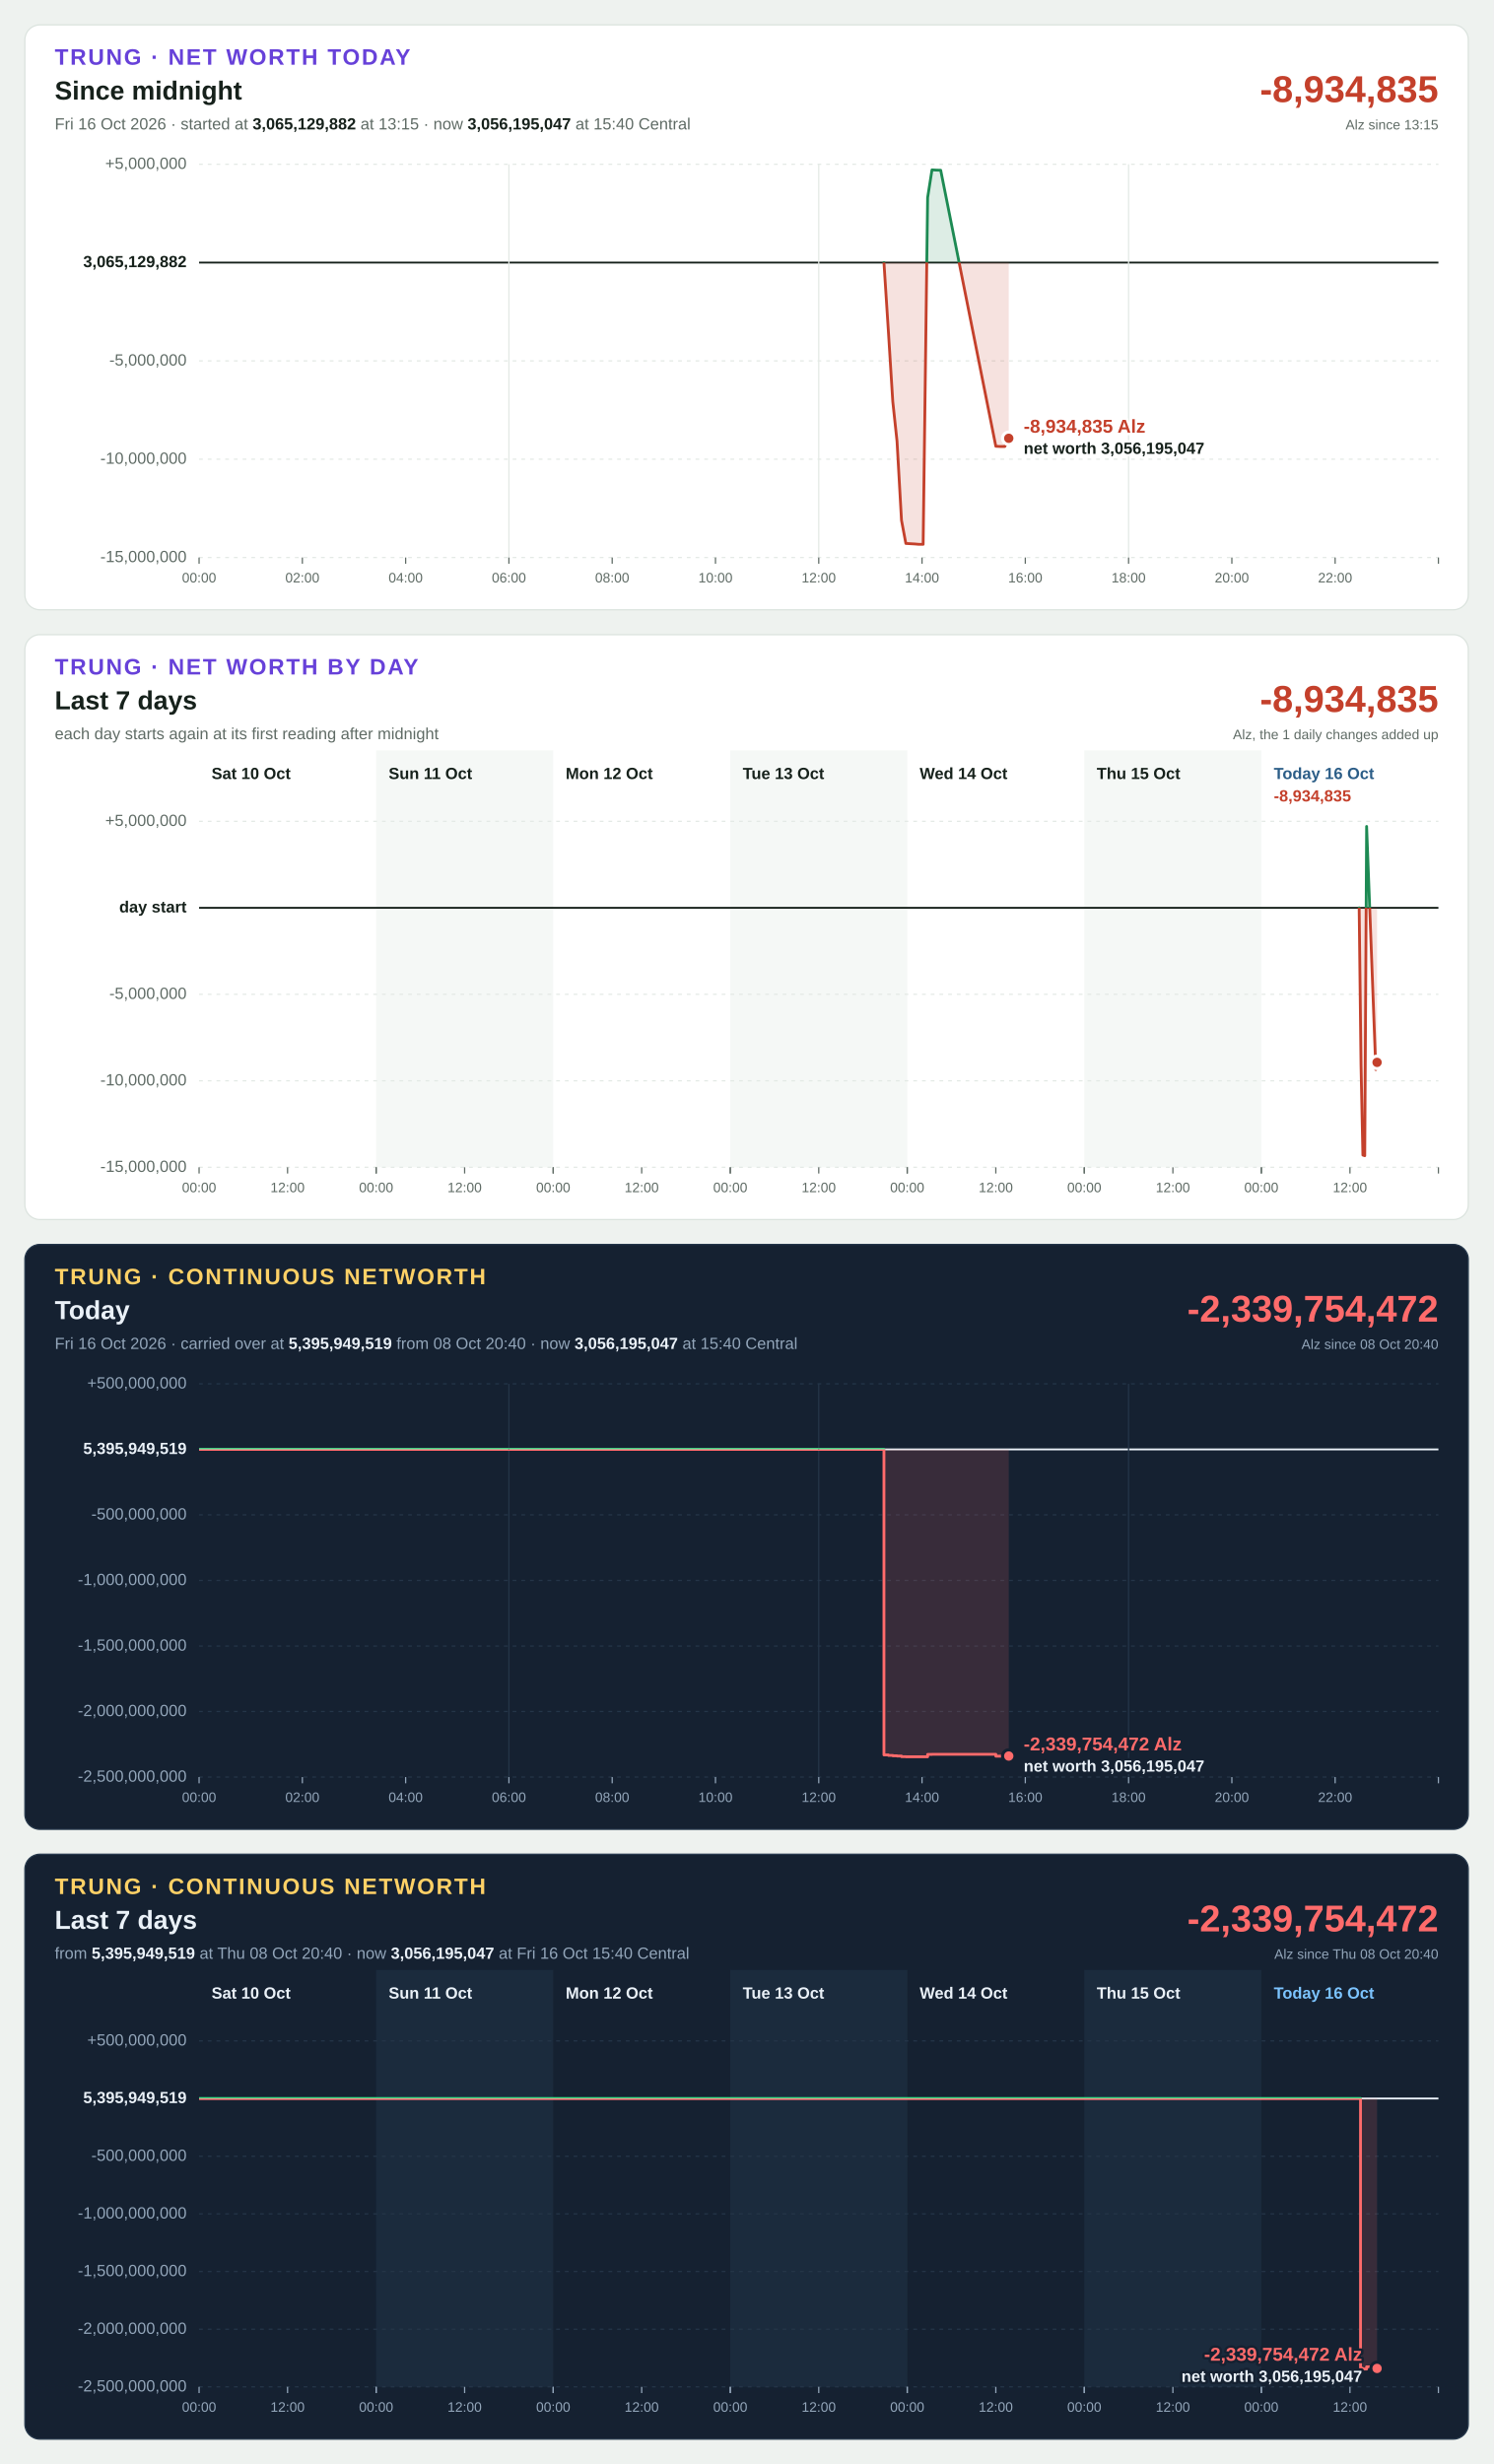
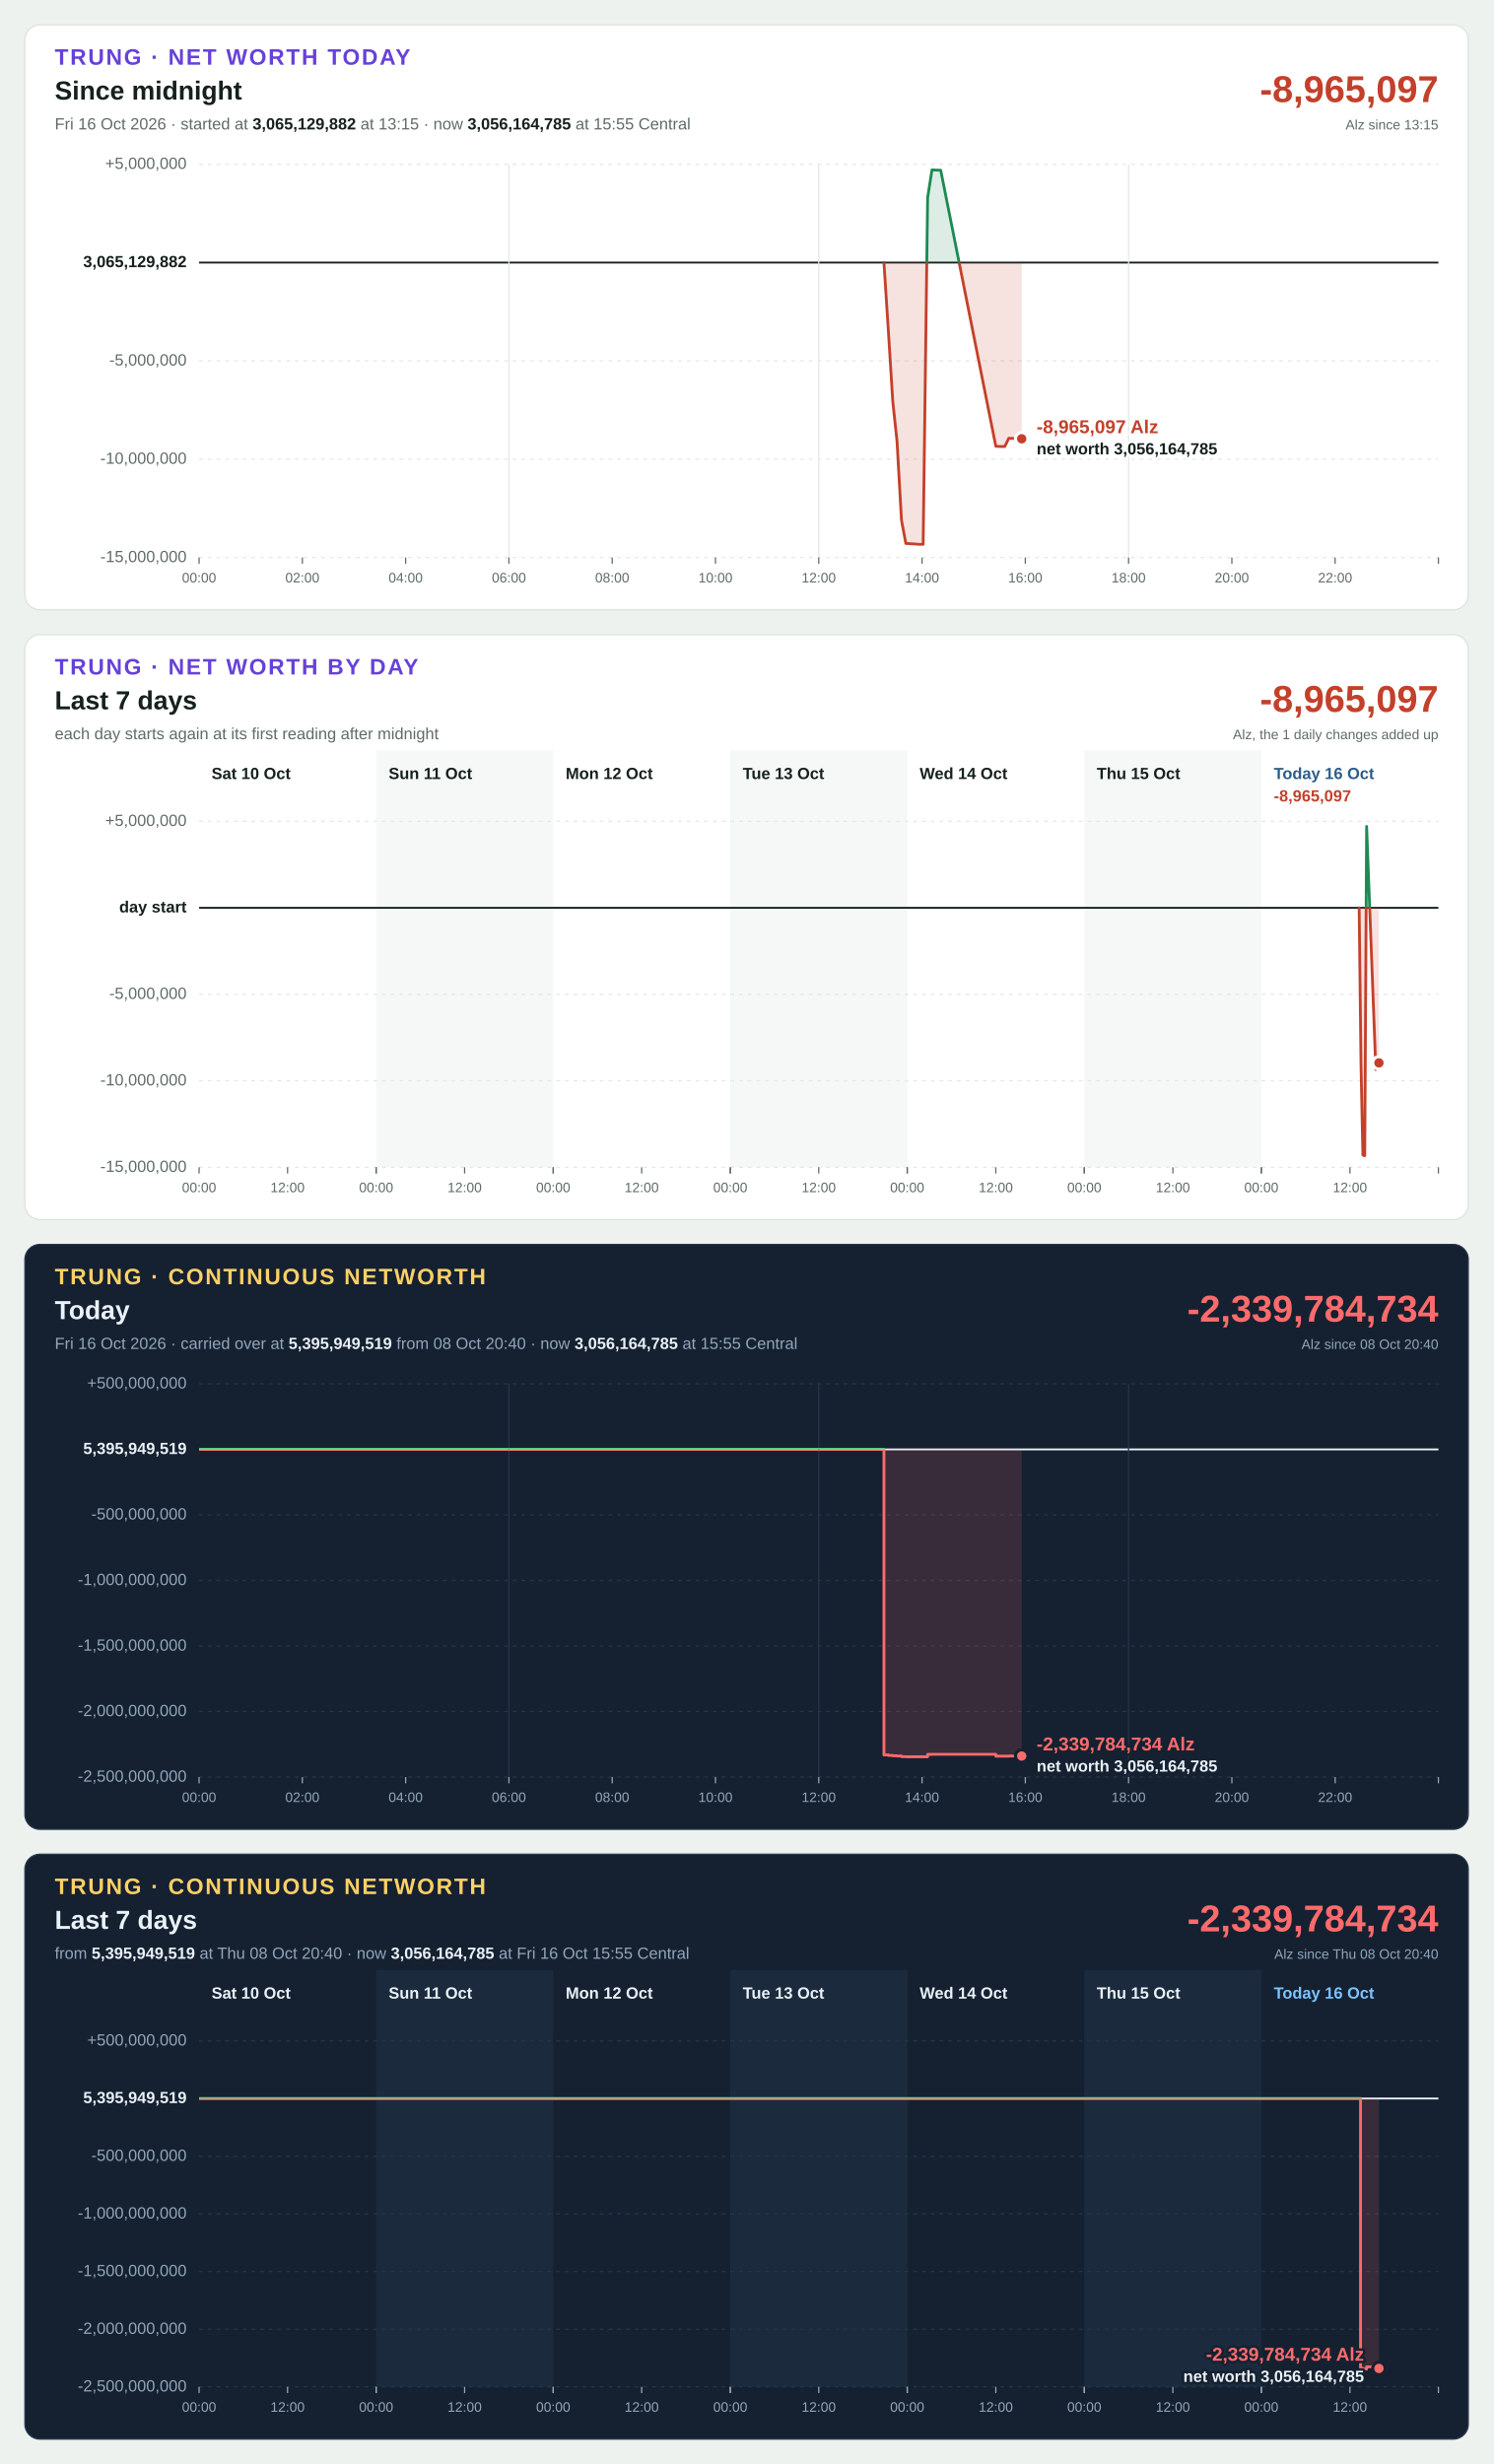
<svg xmlns="http://www.w3.org/2000/svg" width="1200" height="1980" viewBox="0 0 1200 1980" font-family="Segoe UI, Helvetica Neue, Arial, sans-serif" font-size="13" style="font-variant-numeric: tabular-nums">
  <rect width="1200" height="1980" fill="#eef2ef" />
  <g transform="translate(20,20)">
    <rect width="1160" height="470" rx="12" fill="#ffffff" stroke="#dbe3de" />
    <text x="24" y="32" font-size="18" font-weight="700" letter-spacing="1.4" fill="#6741d9">TRUNG · NET WORTH TODAY</text>
    <text x="24" y="60" font-size="21" font-weight="700" fill="#16211b">Since midnight</text>
-     <text x="24" y="84" fill="#5f6b65">Fri 16 Oct 2026 · started at <tspan font-weight="700" fill="#16211b">3,065,129,882</tspan> at 13:15 · now <tspan font-weight="700" fill="#16211b">3,056,195,047</tspan> at 15:40 Central</text>
-     <text x="1136" y="62" font-size="30" font-weight="700" text-anchor="end" fill="#c4402b">-8,934,835</text>
+     <text x="24" y="84" fill="#5f6b65">Fri 16 Oct 2026 · started at <tspan font-weight="700" fill="#16211b">3,065,129,882</tspan> at 13:15 · now <tspan font-weight="700" fill="#16211b">3,056,164,785</tspan> at 15:55 Central</text>
+     <text x="1136" y="62" font-size="30" font-weight="700" text-anchor="end" fill="#c4402b">-8,965,097</text>
    <text x="1136" y="84" font-size="11" text-anchor="end" fill="#5f6b65">Alz since 13:15</text>
    <line x1="140" x2="1136" y1="428.0" y2="428.0" stroke="#e3e9e5" stroke-width="1" stroke-dasharray="3 4" />
    <text x="130" y="428.0" text-anchor="end" dominant-baseline="middle" font-weight="400" fill="#5f6b65">-15,000,000</text>
    <line x1="140" x2="1136" y1="349.0" y2="349.0" stroke="#e3e9e5" stroke-width="1" stroke-dasharray="3 4" />
    <text x="130" y="349.0" text-anchor="end" dominant-baseline="middle" font-weight="400" fill="#5f6b65">-10,000,000</text>
    <line x1="140" x2="1136" y1="270.0" y2="270.0" stroke="#e3e9e5" stroke-width="1" stroke-dasharray="3 4" />
    <text x="130" y="270.0" text-anchor="end" dominant-baseline="middle" font-weight="400" fill="#5f6b65">-5,000,000</text>
    <line x1="140" x2="1136" y1="191.0" y2="191.0" stroke="#16211b" stroke-width="1.5" />
    <text x="130" y="191.0" text-anchor="end" dominant-baseline="middle" font-weight="700" fill="#16211b">3,065,129,882</text>
    <line x1="140" x2="1136" y1="112.0" y2="112.0" stroke="#e3e9e5" stroke-width="1" stroke-dasharray="3 4" />
    <text x="130" y="112.0" text-anchor="end" dominant-baseline="middle" font-weight="400" fill="#5f6b65">+5,000,000</text>
    <line x1="140.0" x2="140.0" y1="428" y2="433" stroke="#5f6b65" stroke-width="1" />
    <text x="140.0" y="448" font-size="11" text-anchor="middle" fill="#5f6b65">00:00</text>
    <line x1="223.0" x2="223.0" y1="428" y2="433" stroke="#5f6b65" stroke-width="1" />
    <text x="223.0" y="448" font-size="11" text-anchor="middle" fill="#5f6b65">02:00</text>
    <line x1="306.0" x2="306.0" y1="428" y2="433" stroke="#5f6b65" stroke-width="1" />
    <text x="306.0" y="448" font-size="11" text-anchor="middle" fill="#5f6b65">04:00</text>
    <line x1="389.0" x2="389.0" y1="112" y2="428" stroke="#e3e9e5" stroke-width="1" />
    <line x1="389.0" x2="389.0" y1="428" y2="433" stroke="#5f6b65" stroke-width="1" />
    <text x="389.0" y="448" font-size="11" text-anchor="middle" fill="#5f6b65">06:00</text>
    <line x1="472.0" x2="472.0" y1="428" y2="433" stroke="#5f6b65" stroke-width="1" />
    <text x="472.0" y="448" font-size="11" text-anchor="middle" fill="#5f6b65">08:00</text>
    <line x1="555.0" x2="555.0" y1="428" y2="433" stroke="#5f6b65" stroke-width="1" />
    <text x="555.0" y="448" font-size="11" text-anchor="middle" fill="#5f6b65">10:00</text>
    <line x1="638.0" x2="638.0" y1="112" y2="428" stroke="#e3e9e5" stroke-width="1" />
    <line x1="638.0" x2="638.0" y1="428" y2="433" stroke="#5f6b65" stroke-width="1" />
    <text x="638.0" y="448" font-size="11" text-anchor="middle" fill="#5f6b65">12:00</text>
    <line x1="721.0" x2="721.0" y1="428" y2="433" stroke="#5f6b65" stroke-width="1" />
    <text x="721.0" y="448" font-size="11" text-anchor="middle" fill="#5f6b65">14:00</text>
    <line x1="804.0" x2="804.0" y1="428" y2="433" stroke="#5f6b65" stroke-width="1" />
    <text x="804.0" y="448" font-size="11" text-anchor="middle" fill="#5f6b65">16:00</text>
    <line x1="887.0" x2="887.0" y1="112" y2="428" stroke="#e3e9e5" stroke-width="1" />
    <line x1="887.0" x2="887.0" y1="428" y2="433" stroke="#5f6b65" stroke-width="1" />
    <text x="887.0" y="448" font-size="11" text-anchor="middle" fill="#5f6b65">18:00</text>
    <line x1="970.0" x2="970.0" y1="428" y2="433" stroke="#5f6b65" stroke-width="1" />
    <text x="970.0" y="448" font-size="11" text-anchor="middle" fill="#5f6b65">20:00</text>
    <line x1="1053.0" x2="1053.0" y1="428" y2="433" stroke="#5f6b65" stroke-width="1" />
    <text x="1053.0" y="448" font-size="11" text-anchor="middle" fill="#5f6b65">22:00</text>
    <line x1="1136.0" x2="1136.0" y1="428" y2="433" stroke="#5f6b65" stroke-width="1" />
    <defs>
-       <path id="shape-today" d="M690.4 191.0L690.4 191.0L694.0 246.8L697.5 302.7L700.9 334.5L704.5 398.1L708.0 416.7L711.4 416.9L715.0 417.1L718.5 417.4L721.9 417.4L725.5 138.8L729.0 116.5L732.4 116.7L736.0 116.8L780.3 338.6L783.9 338.8L787.5 338.8L790.7 332.2L790.7 191.0Z" />
-       <path id="line-today" d="M690.4 191.0L694.0 246.8L697.5 302.7L700.9 334.5L704.5 398.1L708.0 416.7L711.4 416.9L715.0 417.1L718.5 417.4L721.9 417.4L725.5 138.8L729.0 116.5L732.4 116.7L736.0 116.8L780.3 338.6L783.9 338.8L787.5 338.8L790.7 332.2" />
+       <path id="shape-today" d="M690.4 191.0L690.4 191.0L694.0 246.8L697.5 302.7L700.9 334.5L704.5 398.1L708.0 416.7L711.4 416.9L715.0 417.1L718.5 417.4L721.9 417.4L725.5 138.8L729.0 116.5L732.4 116.7L736.0 116.8L780.3 338.6L783.9 338.8L787.5 338.8L790.7 332.2L794.4 332.3L798.0 332.5L801.1 332.6L801.1 191.0Z" />
+       <path id="line-today" d="M690.4 191.0L694.0 246.8L697.5 302.7L700.9 334.5L704.5 398.1L708.0 416.7L711.4 416.9L715.0 417.1L718.5 417.4L721.9 417.4L725.5 138.8L729.0 116.5L732.4 116.7L736.0 116.8L780.3 338.6L783.9 338.8L787.5 338.8L790.7 332.2L794.4 332.3L798.0 332.5L801.1 332.6" />
      <clipPath id="up-today">
        <rect x="140" y="112" width="996" height="79.0" />
      </clipPath>
      <clipPath id="down-today">
        <rect x="140" y="191.0" width="996" height="237.0" />
      </clipPath>
    </defs>
    <use href="#shape-today" fill="#1d8a53" fill-opacity="0.15" clip-path="url(#up-today)" />
    <use href="#line-today" fill="none" stroke="#1d8a53" stroke-width="2.25" stroke-linejoin="round" stroke-linecap="round" clip-path="url(#up-today)" />
    <use href="#shape-today" fill="#c4402b" fill-opacity="0.15" clip-path="url(#down-today)" />
    <use href="#line-today" fill="none" stroke="#c4402b" stroke-width="2.25" stroke-linejoin="round" stroke-linecap="round" clip-path="url(#down-today)" />
-     <circle cx="790.7" cy="332.2" r="5" fill="#c4402b" stroke="#ffffff" stroke-width="2.5" />
-     <text x="802.7" y="327.7" text-anchor="start" font-size="15" font-weight="700" fill="#c4402b" stroke="#ffffff" stroke-width="4" stroke-linejoin="round" paint-order="stroke">-8,934,835 Alz</text>
-     <text x="802.7" y="344.7" text-anchor="start" font-size="13" font-weight="600" fill="#16211b" stroke="#ffffff" stroke-width="4" stroke-linejoin="round" paint-order="stroke">net worth 3,056,195,047</text>
+     <circle cx="801.1" cy="332.6" r="5" fill="#c4402b" stroke="#ffffff" stroke-width="2.5" />
+     <text x="813.1" y="328.1" text-anchor="start" font-size="15" font-weight="700" fill="#c4402b" stroke="#ffffff" stroke-width="4" stroke-linejoin="round" paint-order="stroke">-8,965,097 Alz</text>
+     <text x="813.1" y="345.1" text-anchor="start" font-size="13" font-weight="600" fill="#16211b" stroke="#ffffff" stroke-width="4" stroke-linejoin="round" paint-order="stroke">net worth 3,056,164,785</text>
  </g>
  <g transform="translate(20,510)">
    <rect width="1160" height="470" rx="12" fill="#ffffff" stroke="#dbe3de" />
    <text x="24" y="32" font-size="18" font-weight="700" letter-spacing="1.4" fill="#6741d9">TRUNG · NET WORTH BY DAY</text>
    <text x="24" y="60" font-size="21" font-weight="700" fill="#16211b">Last 7 days</text>
    <text x="24" y="84" fill="#5f6b65">each day starts again at its first reading after midnight</text>
-     <text x="1136" y="62" font-size="30" font-weight="700" text-anchor="end" fill="#c4402b">-8,934,835</text>
+     <text x="1136" y="62" font-size="30" font-weight="700" text-anchor="end" fill="#c4402b">-8,965,097</text>
    <text x="1136" y="84" font-size="11" text-anchor="end" fill="#5f6b65">Alz, the 1 daily changes added up</text>
    <rect x="282.3" y="93" width="142.3" height="335" fill="#f5f8f6" />
    <rect x="566.9" y="93" width="142.3" height="335" fill="#f5f8f6" />
    <rect x="851.4" y="93" width="142.3" height="335" fill="#f5f8f6" />
    <line x1="140" x2="1136" y1="428.0" y2="428.0" stroke="#e3e9e5" stroke-width="1" stroke-dasharray="3 4" />
    <text x="130" y="428.0" text-anchor="end" dominant-baseline="middle" font-weight="400" fill="#5f6b65">-15,000,000</text>
    <line x1="140" x2="1136" y1="358.5" y2="358.5" stroke="#e3e9e5" stroke-width="1" stroke-dasharray="3 4" />
    <text x="130" y="358.5" text-anchor="end" dominant-baseline="middle" font-weight="400" fill="#5f6b65">-10,000,000</text>
    <line x1="140" x2="1136" y1="289.0" y2="289.0" stroke="#e3e9e5" stroke-width="1" stroke-dasharray="3 4" />
    <text x="130" y="289.0" text-anchor="end" dominant-baseline="middle" font-weight="400" fill="#5f6b65">-5,000,000</text>
    <line x1="140" x2="1136" y1="219.5" y2="219.5" stroke="#16211b" stroke-width="1.5" />
    <text x="130" y="219.5" text-anchor="end" dominant-baseline="middle" font-weight="700" fill="#16211b">day start</text>
    <line x1="140" x2="1136" y1="150.0" y2="150.0" stroke="#e3e9e5" stroke-width="1" stroke-dasharray="3 4" />
    <text x="130" y="150.0" text-anchor="end" dominant-baseline="middle" font-weight="400" fill="#5f6b65">+5,000,000</text>
    <text x="150.0" y="116" font-weight="700" fill="#16211b">Sat 10 Oct</text>
    <line x1="140.0" x2="140.0" y1="428" y2="433" stroke="#5f6b65" stroke-width="1" />
    <text x="140.0" y="448" font-size="11" text-anchor="middle" fill="#5f6b65">00:00</text>
    <line x1="211.1" x2="211.1" y1="428" y2="433" stroke="#5f6b65" stroke-width="1" />
    <text x="211.1" y="448" font-size="11" text-anchor="middle" fill="#5f6b65">12:00</text>
    <line x1="282.3" x2="282.3" y1="428" y2="433" stroke="#5f6b65" stroke-width="1" />
    <text x="292.3" y="116" font-weight="700" fill="#16211b">Sun 11 Oct</text>
    <line x1="282.3" x2="282.3" y1="428" y2="433" stroke="#5f6b65" stroke-width="1" />
    <text x="282.3" y="448" font-size="11" text-anchor="middle" fill="#5f6b65">00:00</text>
    <line x1="353.4" x2="353.4" y1="428" y2="433" stroke="#5f6b65" stroke-width="1" />
    <text x="353.4" y="448" font-size="11" text-anchor="middle" fill="#5f6b65">12:00</text>
    <line x1="424.6" x2="424.6" y1="428" y2="433" stroke="#5f6b65" stroke-width="1" />
    <text x="434.6" y="116" font-weight="700" fill="#16211b">Mon 12 Oct</text>
    <line x1="424.6" x2="424.6" y1="428" y2="433" stroke="#5f6b65" stroke-width="1" />
    <text x="424.6" y="448" font-size="11" text-anchor="middle" fill="#5f6b65">00:00</text>
    <line x1="495.7" x2="495.7" y1="428" y2="433" stroke="#5f6b65" stroke-width="1" />
    <text x="495.7" y="448" font-size="11" text-anchor="middle" fill="#5f6b65">12:00</text>
    <line x1="566.9" x2="566.9" y1="428" y2="433" stroke="#5f6b65" stroke-width="1" />
    <text x="576.9" y="116" font-weight="700" fill="#16211b">Tue 13 Oct</text>
    <line x1="566.9" x2="566.9" y1="428" y2="433" stroke="#5f6b65" stroke-width="1" />
    <text x="566.9" y="448" font-size="11" text-anchor="middle" fill="#5f6b65">00:00</text>
    <line x1="638.0" x2="638.0" y1="428" y2="433" stroke="#5f6b65" stroke-width="1" />
    <text x="638.0" y="448" font-size="11" text-anchor="middle" fill="#5f6b65">12:00</text>
    <line x1="709.1" x2="709.1" y1="428" y2="433" stroke="#5f6b65" stroke-width="1" />
    <text x="719.1" y="116" font-weight="700" fill="#16211b">Wed 14 Oct</text>
    <line x1="709.1" x2="709.1" y1="428" y2="433" stroke="#5f6b65" stroke-width="1" />
    <text x="709.1" y="448" font-size="11" text-anchor="middle" fill="#5f6b65">00:00</text>
    <line x1="780.3" x2="780.3" y1="428" y2="433" stroke="#5f6b65" stroke-width="1" />
    <text x="780.3" y="448" font-size="11" text-anchor="middle" fill="#5f6b65">12:00</text>
    <line x1="851.4" x2="851.4" y1="428" y2="433" stroke="#5f6b65" stroke-width="1" />
    <text x="861.4" y="116" font-weight="700" fill="#16211b">Thu 15 Oct</text>
    <line x1="851.4" x2="851.4" y1="428" y2="433" stroke="#5f6b65" stroke-width="1" />
    <text x="851.4" y="448" font-size="11" text-anchor="middle" fill="#5f6b65">00:00</text>
    <line x1="922.6" x2="922.6" y1="428" y2="433" stroke="#5f6b65" stroke-width="1" />
    <text x="922.6" y="448" font-size="11" text-anchor="middle" fill="#5f6b65">12:00</text>
    <line x1="993.7" x2="993.7" y1="428" y2="433" stroke="#5f6b65" stroke-width="1" />
    <text x="1003.7" y="116" font-weight="700" fill="#2b5d87">Today 16 Oct</text>
    <line x1="993.7" x2="993.7" y1="428" y2="433" stroke="#5f6b65" stroke-width="1" />
    <text x="993.7" y="448" font-size="11" text-anchor="middle" fill="#5f6b65">00:00</text>
    <line x1="1064.9" x2="1064.9" y1="428" y2="433" stroke="#5f6b65" stroke-width="1" />
    <text x="1064.9" y="448" font-size="11" text-anchor="middle" fill="#5f6b65">12:00</text>
    <line x1="1136.0" x2="1136.0" y1="428" y2="433" stroke="#5f6b65" stroke-width="1" />
-     <text x="1003.7" y="134" font-weight="700" fill="#c4402b">-8,934,835</text>
-     <defs>
-       <path id="shape-day6" d="M1072.3 219.5L1072.3 219.5L1073.8 345.7L1075.3 418.2L1076.8 418.7L1078.3 154.1L1085.7 349.5L1086.7 343.7L1086.7 219.5Z" />
-       <path id="line-day6" d="M1072.3 219.5L1073.8 345.7L1075.3 418.2L1076.8 418.7L1078.3 154.1L1085.7 349.5L1086.7 343.7" />
+     <text x="1003.7" y="134" font-weight="700" fill="#c4402b">-8,965,097</text>
+     <defs>
+       <path id="shape-day6" d="M1072.3 219.5L1072.3 219.5L1073.8 345.7L1075.3 418.2L1076.8 418.7L1078.3 154.1L1085.7 349.5L1087.2 343.8L1088.2 344.1L1088.2 219.5Z" />
+       <path id="line-day6" d="M1072.3 219.5L1073.8 345.7L1075.3 418.2L1076.8 418.7L1078.3 154.1L1085.7 349.5L1087.2 343.8L1088.2 344.1" />
      <clipPath id="up-day6">
        <rect x="140" y="150" width="996" height="69.5" />
      </clipPath>
      <clipPath id="down-day6">
        <rect x="140" y="219.5" width="996" height="208.5" />
      </clipPath>
    </defs>
    <use href="#shape-day6" fill="#1d8a53" fill-opacity="0.15" clip-path="url(#up-day6)" />
    <use href="#line-day6" fill="none" stroke="#1d8a53" stroke-width="2.25" stroke-linejoin="round" stroke-linecap="round" clip-path="url(#up-day6)" />
    <use href="#shape-day6" fill="#c4402b" fill-opacity="0.15" clip-path="url(#down-day6)" />
    <use href="#line-day6" fill="none" stroke="#c4402b" stroke-width="2.25" stroke-linejoin="round" stroke-linecap="round" clip-path="url(#down-day6)" />
-     <circle cx="1086.7" cy="343.7" r="5" fill="#c4402b" stroke="#ffffff" stroke-width="2.5" />
+     <circle cx="1088.2" cy="344.1" r="5" fill="#c4402b" stroke="#ffffff" stroke-width="2.5" />
  </g>
  <g transform="translate(20,1000)">
    <rect width="1160" height="470" rx="12" fill="#152131" stroke="#24364a" />
    <text x="24" y="32" font-size="18" font-weight="700" letter-spacing="1.4" fill="#ffd166">TRUNG · CONTINUOUS NETWORTH</text>
    <text x="24" y="60" font-size="21" font-weight="700" fill="#eaf1f8">Today</text>
-     <text x="24" y="84" fill="#93a6ba">Fri 16 Oct 2026 · carried over at <tspan font-weight="700" fill="#eaf1f8">5,395,949,519</tspan> from 08 Oct 20:40 · now <tspan font-weight="700" fill="#eaf1f8">3,056,195,047</tspan> at 15:40 Central</text>
-     <text x="1136" y="62" font-size="30" font-weight="700" text-anchor="end" fill="#ff6b6b">-2,339,754,472</text>
+     <text x="24" y="84" fill="#93a6ba">Fri 16 Oct 2026 · carried over at <tspan font-weight="700" fill="#eaf1f8">5,395,949,519</tspan> from 08 Oct 20:40 · now <tspan font-weight="700" fill="#eaf1f8">3,056,164,785</tspan> at 15:55 Central</text>
+     <text x="1136" y="62" font-size="30" font-weight="700" text-anchor="end" fill="#ff6b6b">-2,339,784,734</text>
    <text x="1136" y="84" font-size="11" text-anchor="end" fill="#93a6ba">Alz since 08 Oct 20:40</text>
    <line x1="140" x2="1136" y1="428.0" y2="428.0" stroke="#243548" stroke-width="1" stroke-dasharray="3 4" />
    <text x="130" y="428.0" text-anchor="end" dominant-baseline="middle" font-weight="400" fill="#93a6ba">-2,500,000,000</text>
    <line x1="140" x2="1136" y1="375.3" y2="375.3" stroke="#243548" stroke-width="1" stroke-dasharray="3 4" />
    <text x="130" y="375.3" text-anchor="end" dominant-baseline="middle" font-weight="400" fill="#93a6ba">-2,000,000,000</text>
    <line x1="140" x2="1136" y1="322.7" y2="322.7" stroke="#243548" stroke-width="1" stroke-dasharray="3 4" />
    <text x="130" y="322.7" text-anchor="end" dominant-baseline="middle" font-weight="400" fill="#93a6ba">-1,500,000,000</text>
    <line x1="140" x2="1136" y1="270.0" y2="270.0" stroke="#243548" stroke-width="1" stroke-dasharray="3 4" />
    <text x="130" y="270.0" text-anchor="end" dominant-baseline="middle" font-weight="400" fill="#93a6ba">-1,000,000,000</text>
    <line x1="140" x2="1136" y1="217.3" y2="217.3" stroke="#243548" stroke-width="1" stroke-dasharray="3 4" />
    <text x="130" y="217.3" text-anchor="end" dominant-baseline="middle" font-weight="400" fill="#93a6ba">-500,000,000</text>
    <line x1="140" x2="1136" y1="164.7" y2="164.7" stroke="#eaf1f8" stroke-width="1.5" />
    <text x="130" y="164.7" text-anchor="end" dominant-baseline="middle" font-weight="700" fill="#eaf1f8">5,395,949,519</text>
    <line x1="140" x2="1136" y1="112.0" y2="112.0" stroke="#243548" stroke-width="1" stroke-dasharray="3 4" />
    <text x="130" y="112.0" text-anchor="end" dominant-baseline="middle" font-weight="400" fill="#93a6ba">+500,000,000</text>
    <line x1="140.0" x2="140.0" y1="428" y2="433" stroke="#93a6ba" stroke-width="1" />
    <text x="140.0" y="448" font-size="11" text-anchor="middle" fill="#93a6ba">00:00</text>
    <line x1="223.0" x2="223.0" y1="428" y2="433" stroke="#93a6ba" stroke-width="1" />
    <text x="223.0" y="448" font-size="11" text-anchor="middle" fill="#93a6ba">02:00</text>
    <line x1="306.0" x2="306.0" y1="428" y2="433" stroke="#93a6ba" stroke-width="1" />
    <text x="306.0" y="448" font-size="11" text-anchor="middle" fill="#93a6ba">04:00</text>
    <line x1="389.0" x2="389.0" y1="112" y2="428" stroke="#243548" stroke-width="1" />
    <line x1="389.0" x2="389.0" y1="428" y2="433" stroke="#93a6ba" stroke-width="1" />
    <text x="389.0" y="448" font-size="11" text-anchor="middle" fill="#93a6ba">06:00</text>
    <line x1="472.0" x2="472.0" y1="428" y2="433" stroke="#93a6ba" stroke-width="1" />
    <text x="472.0" y="448" font-size="11" text-anchor="middle" fill="#93a6ba">08:00</text>
    <line x1="555.0" x2="555.0" y1="428" y2="433" stroke="#93a6ba" stroke-width="1" />
    <text x="555.0" y="448" font-size="11" text-anchor="middle" fill="#93a6ba">10:00</text>
    <line x1="638.0" x2="638.0" y1="112" y2="428" stroke="#243548" stroke-width="1" />
    <line x1="638.0" x2="638.0" y1="428" y2="433" stroke="#93a6ba" stroke-width="1" />
    <text x="638.0" y="448" font-size="11" text-anchor="middle" fill="#93a6ba">12:00</text>
    <line x1="721.0" x2="721.0" y1="428" y2="433" stroke="#93a6ba" stroke-width="1" />
    <text x="721.0" y="448" font-size="11" text-anchor="middle" fill="#93a6ba">14:00</text>
    <line x1="804.0" x2="804.0" y1="428" y2="433" stroke="#93a6ba" stroke-width="1" />
    <text x="804.0" y="448" font-size="11" text-anchor="middle" fill="#93a6ba">16:00</text>
    <line x1="887.0" x2="887.0" y1="112" y2="428" stroke="#243548" stroke-width="1" />
    <line x1="887.0" x2="887.0" y1="428" y2="433" stroke="#93a6ba" stroke-width="1" />
    <text x="887.0" y="448" font-size="11" text-anchor="middle" fill="#93a6ba">18:00</text>
    <line x1="970.0" x2="970.0" y1="428" y2="433" stroke="#93a6ba" stroke-width="1" />
    <text x="970.0" y="448" font-size="11" text-anchor="middle" fill="#93a6ba">20:00</text>
    <line x1="1053.0" x2="1053.0" y1="428" y2="433" stroke="#93a6ba" stroke-width="1" />
    <text x="1053.0" y="448" font-size="11" text-anchor="middle" fill="#93a6ba">22:00</text>
    <line x1="1136.0" x2="1136.0" y1="428" y2="433" stroke="#93a6ba" stroke-width="1" />
    <defs>
-       <path id="shape-flow-today" d="M140.0 164.7L140.0 164.7L690.4 164.7L690.4 410.2L694.0 410.2L694.0 410.6L697.5 410.6L697.5 410.9L700.9 410.9L700.9 411.1L704.5 411.1L704.5 411.6L708.0 411.6L708.0 411.7L711.4 411.7L711.4 411.7L715.0 411.7L715.0 411.7L718.5 411.7L718.5 411.7L725.5 411.7L725.5 409.8L729.0 409.8L729.0 409.7L732.4 409.7L732.4 409.7L736.0 409.7L736.0 409.7L780.3 409.7L780.3 411.2L783.9 411.2L783.9 411.2L790.7 411.2L790.7 411.1L790.7 164.7Z" />
-       <path id="line-flow-today" d="M140.0 164.7L690.4 164.7L690.4 410.2L694.0 410.2L694.0 410.6L697.5 410.6L697.5 410.9L700.9 410.9L700.9 411.1L704.5 411.1L704.5 411.6L708.0 411.6L708.0 411.7L711.4 411.7L711.4 411.7L715.0 411.7L715.0 411.7L718.5 411.7L718.5 411.7L725.5 411.7L725.5 409.8L729.0 409.8L729.0 409.7L732.4 409.7L732.4 409.7L736.0 409.7L736.0 409.7L780.3 409.7L780.3 411.2L783.9 411.2L783.9 411.2L790.7 411.2L790.7 411.1" />
+       <path id="shape-flow-today" d="M140.0 164.7L140.0 164.7L690.4 164.7L690.4 410.2L694.0 410.2L694.0 410.6L697.5 410.6L697.5 410.9L700.9 410.9L700.9 411.1L704.5 411.1L704.5 411.6L708.0 411.6L708.0 411.7L711.4 411.7L711.4 411.7L715.0 411.7L715.0 411.7L718.5 411.7L718.5 411.7L725.5 411.7L725.5 409.8L729.0 409.8L729.0 409.7L732.4 409.7L732.4 409.7L736.0 409.7L736.0 409.7L780.3 409.7L780.3 411.2L783.9 411.2L783.9 411.2L790.7 411.2L790.7 411.1L794.4 411.1L794.4 411.1L798.0 411.1L798.0 411.1L801.1 411.1L801.1 411.1L801.1 164.7Z" />
+       <path id="line-flow-today" d="M140.0 164.7L690.4 164.7L690.4 410.2L694.0 410.2L694.0 410.6L697.5 410.6L697.5 410.9L700.9 410.9L700.9 411.1L704.5 411.1L704.5 411.6L708.0 411.6L708.0 411.7L711.4 411.7L711.4 411.7L715.0 411.7L715.0 411.7L718.5 411.7L718.5 411.7L725.5 411.7L725.5 409.8L729.0 409.8L729.0 409.7L732.4 409.7L732.4 409.7L736.0 409.7L736.0 409.7L780.3 409.7L780.3 411.2L783.9 411.2L783.9 411.2L790.7 411.2L790.7 411.1L794.4 411.1L794.4 411.1L798.0 411.1L798.0 411.1L801.1 411.1L801.1 411.1" />
      <clipPath id="up-flow-today">
        <rect x="140" y="112" width="996" height="52.7" />
      </clipPath>
      <clipPath id="down-flow-today">
        <rect x="140" y="164.7" width="996" height="263.3" />
      </clipPath>
    </defs>
    <use href="#shape-flow-today" fill="#3ddc84" fill-opacity="0.15" clip-path="url(#up-flow-today)" />
    <use href="#line-flow-today" fill="none" stroke="#3ddc84" stroke-width="2.25" stroke-linejoin="round" stroke-linecap="round" clip-path="url(#up-flow-today)" />
    <use href="#shape-flow-today" fill="#ff6b6b" fill-opacity="0.15" clip-path="url(#down-flow-today)" />
    <use href="#line-flow-today" fill="none" stroke="#ff6b6b" stroke-width="2.25" stroke-linejoin="round" stroke-linecap="round" clip-path="url(#down-flow-today)" />
-     <circle cx="790.7" cy="411.1" r="5" fill="#ff6b6b" stroke="#152131" stroke-width="2.5" />
-     <text x="802.7" y="406.6" text-anchor="start" font-size="15" font-weight="700" fill="#ff6b6b" stroke="#152131" stroke-width="4" stroke-linejoin="round" paint-order="stroke">-2,339,754,472 Alz</text>
-     <text x="802.7" y="423.6" text-anchor="start" font-size="13" font-weight="600" fill="#eaf1f8" stroke="#152131" stroke-width="4" stroke-linejoin="round" paint-order="stroke">net worth 3,056,195,047</text>
+     <circle cx="801.1" cy="411.1" r="5" fill="#ff6b6b" stroke="#152131" stroke-width="2.5" />
+     <text x="813.1" y="406.6" text-anchor="start" font-size="15" font-weight="700" fill="#ff6b6b" stroke="#152131" stroke-width="4" stroke-linejoin="round" paint-order="stroke">-2,339,784,734 Alz</text>
+     <text x="813.1" y="423.6" text-anchor="start" font-size="13" font-weight="600" fill="#eaf1f8" stroke="#152131" stroke-width="4" stroke-linejoin="round" paint-order="stroke">net worth 3,056,164,785</text>
  </g>
  <g transform="translate(20,1490)">
    <rect width="1160" height="470" rx="12" fill="#152131" stroke="#24364a" />
    <text x="24" y="32" font-size="18" font-weight="700" letter-spacing="1.4" fill="#ffd166">TRUNG · CONTINUOUS NETWORTH</text>
    <text x="24" y="60" font-size="21" font-weight="700" fill="#eaf1f8">Last 7 days</text>
-     <text x="24" y="84" fill="#93a6ba">from <tspan font-weight="700" fill="#eaf1f8">5,395,949,519</tspan> at Thu 08 Oct 20:40 · now <tspan font-weight="700" fill="#eaf1f8">3,056,195,047</tspan> at Fri 16 Oct 15:40 Central</text>
-     <text x="1136" y="62" font-size="30" font-weight="700" text-anchor="end" fill="#ff6b6b">-2,339,754,472</text>
+     <text x="24" y="84" fill="#93a6ba">from <tspan font-weight="700" fill="#eaf1f8">5,395,949,519</tspan> at Thu 08 Oct 20:40 · now <tspan font-weight="700" fill="#eaf1f8">3,056,164,785</tspan> at Fri 16 Oct 15:55 Central</text>
+     <text x="1136" y="62" font-size="30" font-weight="700" text-anchor="end" fill="#ff6b6b">-2,339,784,734</text>
    <text x="1136" y="84" font-size="11" text-anchor="end" fill="#93a6ba">Alz since Thu 08 Oct 20:40</text>
    <rect x="282.3" y="93" width="142.3" height="335" fill="#1b2b3d" />
    <rect x="566.9" y="93" width="142.3" height="335" fill="#1b2b3d" />
    <rect x="851.4" y="93" width="142.3" height="335" fill="#1b2b3d" />
    <line x1="140" x2="1136" y1="428.0" y2="428.0" stroke="#243548" stroke-width="1" stroke-dasharray="3 4" />
    <text x="130" y="428.0" text-anchor="end" dominant-baseline="middle" font-weight="400" fill="#93a6ba">-2,500,000,000</text>
    <line x1="140" x2="1136" y1="381.7" y2="381.7" stroke="#243548" stroke-width="1" stroke-dasharray="3 4" />
    <text x="130" y="381.7" text-anchor="end" dominant-baseline="middle" font-weight="400" fill="#93a6ba">-2,000,000,000</text>
    <line x1="140" x2="1136" y1="335.3" y2="335.3" stroke="#243548" stroke-width="1" stroke-dasharray="3 4" />
    <text x="130" y="335.3" text-anchor="end" dominant-baseline="middle" font-weight="400" fill="#93a6ba">-1,500,000,000</text>
    <line x1="140" x2="1136" y1="289.0" y2="289.0" stroke="#243548" stroke-width="1" stroke-dasharray="3 4" />
    <text x="130" y="289.0" text-anchor="end" dominant-baseline="middle" font-weight="400" fill="#93a6ba">-1,000,000,000</text>
    <line x1="140" x2="1136" y1="242.7" y2="242.7" stroke="#243548" stroke-width="1" stroke-dasharray="3 4" />
    <text x="130" y="242.7" text-anchor="end" dominant-baseline="middle" font-weight="400" fill="#93a6ba">-500,000,000</text>
    <line x1="140" x2="1136" y1="196.3" y2="196.3" stroke="#eaf1f8" stroke-width="1.5" />
    <text x="130" y="196.3" text-anchor="end" dominant-baseline="middle" font-weight="700" fill="#eaf1f8">5,395,949,519</text>
    <line x1="140" x2="1136" y1="150.0" y2="150.0" stroke="#243548" stroke-width="1" stroke-dasharray="3 4" />
    <text x="130" y="150.0" text-anchor="end" dominant-baseline="middle" font-weight="400" fill="#93a6ba">+500,000,000</text>
    <text x="150.0" y="116" font-weight="700" fill="#eaf1f8">Sat 10 Oct</text>
    <line x1="140.0" x2="140.0" y1="428" y2="433" stroke="#93a6ba" stroke-width="1" />
    <text x="140.0" y="448" font-size="11" text-anchor="middle" fill="#93a6ba">00:00</text>
    <line x1="211.1" x2="211.1" y1="428" y2="433" stroke="#93a6ba" stroke-width="1" />
    <text x="211.1" y="448" font-size="11" text-anchor="middle" fill="#93a6ba">12:00</text>
    <line x1="282.3" x2="282.3" y1="428" y2="433" stroke="#93a6ba" stroke-width="1" />
    <text x="292.3" y="116" font-weight="700" fill="#eaf1f8">Sun 11 Oct</text>
    <line x1="282.3" x2="282.3" y1="428" y2="433" stroke="#93a6ba" stroke-width="1" />
    <text x="282.3" y="448" font-size="11" text-anchor="middle" fill="#93a6ba">00:00</text>
    <line x1="353.4" x2="353.4" y1="428" y2="433" stroke="#93a6ba" stroke-width="1" />
    <text x="353.4" y="448" font-size="11" text-anchor="middle" fill="#93a6ba">12:00</text>
    <line x1="424.6" x2="424.6" y1="428" y2="433" stroke="#93a6ba" stroke-width="1" />
    <text x="434.6" y="116" font-weight="700" fill="#eaf1f8">Mon 12 Oct</text>
    <line x1="424.6" x2="424.6" y1="428" y2="433" stroke="#93a6ba" stroke-width="1" />
    <text x="424.6" y="448" font-size="11" text-anchor="middle" fill="#93a6ba">00:00</text>
    <line x1="495.7" x2="495.7" y1="428" y2="433" stroke="#93a6ba" stroke-width="1" />
    <text x="495.7" y="448" font-size="11" text-anchor="middle" fill="#93a6ba">12:00</text>
    <line x1="566.9" x2="566.9" y1="428" y2="433" stroke="#93a6ba" stroke-width="1" />
    <text x="576.9" y="116" font-weight="700" fill="#eaf1f8">Tue 13 Oct</text>
    <line x1="566.9" x2="566.9" y1="428" y2="433" stroke="#93a6ba" stroke-width="1" />
    <text x="566.9" y="448" font-size="11" text-anchor="middle" fill="#93a6ba">00:00</text>
    <line x1="638.0" x2="638.0" y1="428" y2="433" stroke="#93a6ba" stroke-width="1" />
    <text x="638.0" y="448" font-size="11" text-anchor="middle" fill="#93a6ba">12:00</text>
    <line x1="709.1" x2="709.1" y1="428" y2="433" stroke="#93a6ba" stroke-width="1" />
    <text x="719.1" y="116" font-weight="700" fill="#eaf1f8">Wed 14 Oct</text>
    <line x1="709.1" x2="709.1" y1="428" y2="433" stroke="#93a6ba" stroke-width="1" />
    <text x="709.1" y="448" font-size="11" text-anchor="middle" fill="#93a6ba">00:00</text>
    <line x1="780.3" x2="780.3" y1="428" y2="433" stroke="#93a6ba" stroke-width="1" />
    <text x="780.3" y="448" font-size="11" text-anchor="middle" fill="#93a6ba">12:00</text>
    <line x1="851.4" x2="851.4" y1="428" y2="433" stroke="#93a6ba" stroke-width="1" />
    <text x="861.4" y="116" font-weight="700" fill="#eaf1f8">Thu 15 Oct</text>
    <line x1="851.4" x2="851.4" y1="428" y2="433" stroke="#93a6ba" stroke-width="1" />
    <text x="851.4" y="448" font-size="11" text-anchor="middle" fill="#93a6ba">00:00</text>
    <line x1="922.6" x2="922.6" y1="428" y2="433" stroke="#93a6ba" stroke-width="1" />
    <text x="922.6" y="448" font-size="11" text-anchor="middle" fill="#93a6ba">12:00</text>
    <line x1="993.7" x2="993.7" y1="428" y2="433" stroke="#93a6ba" stroke-width="1" />
    <text x="1003.7" y="116" font-weight="700" fill="#7cc4ff">Today 16 Oct</text>
    <line x1="993.7" x2="993.7" y1="428" y2="433" stroke="#93a6ba" stroke-width="1" />
    <text x="993.7" y="448" font-size="11" text-anchor="middle" fill="#93a6ba">00:00</text>
    <line x1="1064.9" x2="1064.9" y1="428" y2="433" stroke="#93a6ba" stroke-width="1" />
    <text x="1064.9" y="448" font-size="11" text-anchor="middle" fill="#93a6ba">12:00</text>
    <line x1="1136.0" x2="1136.0" y1="428" y2="433" stroke="#93a6ba" stroke-width="1" />
    <defs>
-       <path id="shape-flow-week" d="M140.0 196.3L140.0 196.3L1073.4 196.3L1073.4 413.0L1074.9 413.0L1074.9 413.6L1076.4 413.6L1076.4 413.7L1078.3 413.7L1078.3 411.9L1085.7 411.9L1085.7 413.2L1086.7 413.2L1086.7 413.2L1086.7 196.3Z" />
-       <path id="line-flow-week" d="M140.0 196.3L1073.4 196.3L1073.4 413.0L1074.9 413.0L1074.9 413.6L1076.4 413.6L1076.4 413.7L1078.3 413.7L1078.3 411.9L1085.7 411.9L1085.7 413.2L1086.7 413.2L1086.7 413.2" />
+       <path id="shape-flow-week" d="M140.0 196.3L140.0 196.3L1073.4 196.3L1073.4 413.0L1074.9 413.0L1074.9 413.6L1076.4 413.6L1076.4 413.7L1078.3 413.7L1078.3 411.9L1085.7 411.9L1085.7 413.2L1087.7 413.2L1087.7 413.2L1088.2 413.2L1088.2 413.2L1088.2 196.3Z" />
+       <path id="line-flow-week" d="M140.0 196.3L1073.4 196.3L1073.4 413.0L1074.9 413.0L1074.9 413.6L1076.4 413.6L1076.4 413.7L1078.3 413.7L1078.3 411.9L1085.7 411.9L1085.7 413.2L1087.7 413.2L1087.7 413.2L1088.2 413.2L1088.2 413.2" />
      <clipPath id="up-flow-week">
        <rect x="140" y="150" width="996" height="46.3" />
      </clipPath>
      <clipPath id="down-flow-week">
        <rect x="140" y="196.3" width="996" height="231.7" />
      </clipPath>
    </defs>
    <use href="#shape-flow-week" fill="#3ddc84" fill-opacity="0.15" clip-path="url(#up-flow-week)" />
    <use href="#line-flow-week" fill="none" stroke="#3ddc84" stroke-width="2.25" stroke-linejoin="round" stroke-linecap="round" clip-path="url(#up-flow-week)" />
    <use href="#shape-flow-week" fill="#ff6b6b" fill-opacity="0.15" clip-path="url(#down-flow-week)" />
    <use href="#line-flow-week" fill="none" stroke="#ff6b6b" stroke-width="2.25" stroke-linejoin="round" stroke-linecap="round" clip-path="url(#down-flow-week)" />
-     <circle cx="1086.7" cy="413.2" r="5" fill="#ff6b6b" stroke="#152131" stroke-width="2.5" />
-     <text x="1074.7" y="407.0" text-anchor="end" font-size="15" font-weight="700" fill="#ff6b6b" stroke="#152131" stroke-width="4" stroke-linejoin="round" paint-order="stroke">-2,339,754,472 Alz</text>
-     <text x="1074.7" y="424.0" text-anchor="end" font-size="13" font-weight="600" fill="#eaf1f8" stroke="#152131" stroke-width="4" stroke-linejoin="round" paint-order="stroke">net worth 3,056,195,047</text>
+     <circle cx="1088.2" cy="413.2" r="5" fill="#ff6b6b" stroke="#152131" stroke-width="2.5" />
+     <text x="1076.2" y="407.0" text-anchor="end" font-size="15" font-weight="700" fill="#ff6b6b" stroke="#152131" stroke-width="4" stroke-linejoin="round" paint-order="stroke">-2,339,784,734 Alz</text>
+     <text x="1076.2" y="424.0" text-anchor="end" font-size="13" font-weight="600" fill="#eaf1f8" stroke="#152131" stroke-width="4" stroke-linejoin="round" paint-order="stroke">net worth 3,056,164,785</text>
  </g>
</svg>
